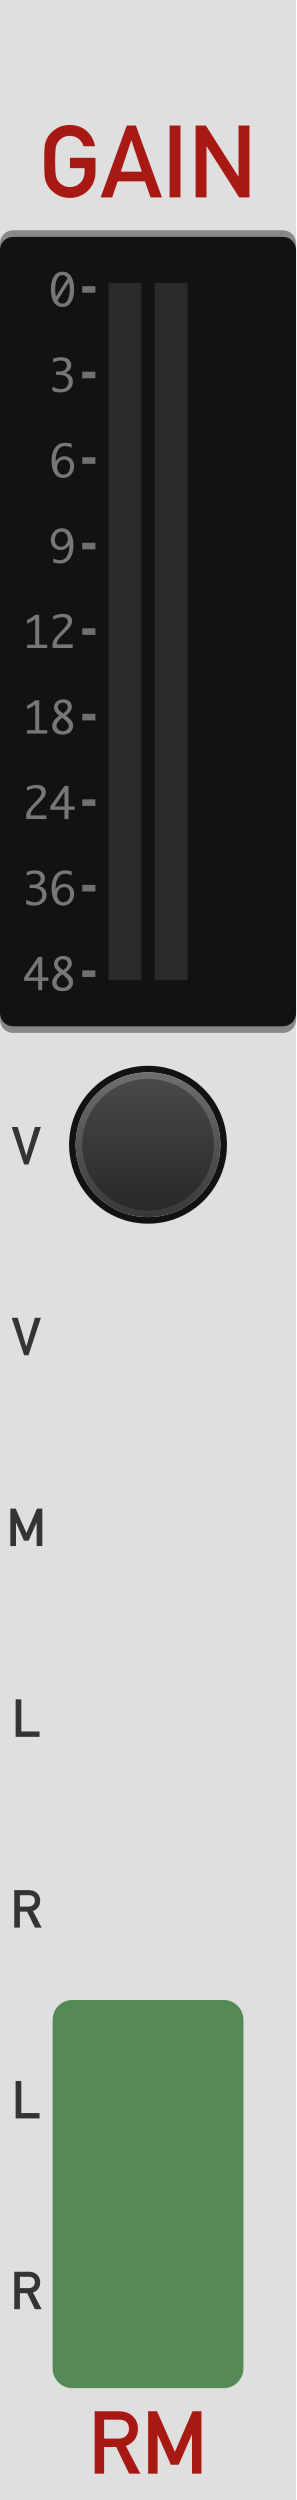
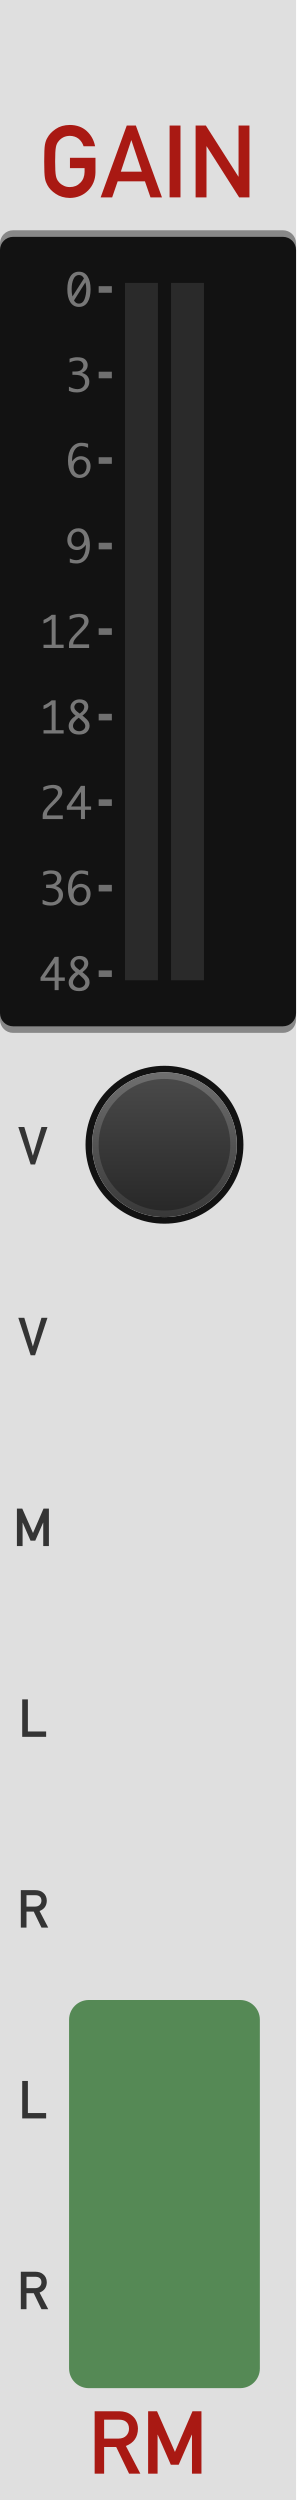
<svg xmlns="http://www.w3.org/2000/svg" xmlns:xlink="http://www.w3.org/1999/xlink" version="1.1" width="45" height="380" viewBox="0 0 45 380" id="svg181">
  <style id="style2">

    text.title {
      fill: #a91913;
      font-family: 'DIN Alternate';
      font-size: 11.5pt;
    }
    text.logo {
      fill: #a91913;
      font-family: 'DIN Alternate';
      font-size: 10pt;
    }
    text.big-label {
      fill: #343434;
      font-family: 'DIN Alternate';
      font-size: 7.5pt;
    }
    text.label {
      fill: #343434;
      font-family: 'DIN Alternate';
      font-size: 6pt;
    }
    text.white-label {
      fill: #dfdfdf;
      font-family: 'DIN Alternate';
      font-size: 6pt;
    }

    .background {
      fill: #dfdfdf;
    }
    .polyphonic {
      fill: #558955;
    }
    .monophonic {
      fill: #636c9d;
    }

    polyline.icon {
      stroke: #343434;
      stroke-width: 1.2;
      fill: none;
    }
    polyline.connect {
      stroke: #343434;
      stroke-width: 1;
      fill: none;
    }

    rect.lcd-bg {
      fill: #121212;
    }
    rect.lcd-bg-frame {
      fill: #888888;
    }
    rect.lcd-bg-accent {
      fill: #2a2a2a;
    }
    text.lcd-label {
      fill: #777777;
      font-family: 'Monaco';
      font-size: 5pt;
    }
    polyline.lcd-tick {
      stroke: #707070;
      stroke-width: 1;
      fill: none;
    }

    .blueprint {
      stroke: #838598;
      fill: none;
    }

  </style>
  <defs id="defs105">
    <linearGradient id="smallKnobLight" x1="0%" y1="0%" x2="0%" y2="100%">
      <stop offset="0%" stop-color="#6f6f6f" id="stop4" />
      <stop offset="100%" stop-color="#383838" id="stop6" />
    </linearGradient>
    <linearGradient id="smallKnobDark" x1="0%" y1="0%" x2="0%" y2="100%">
      <stop offset="0%" stop-color="#494949" id="stop9" />
      <stop offset="100%" stop-color="#282828" id="stop11" />
    </linearGradient>
    <linearGradient id="bigKnobLight" x1="0%" y1="0%" x2="0%" y2="100%">
      <stop offset="0%" stop-color="#888" id="stop14" />
      <stop offset="100%" stop-color="#333" id="stop16" />
    </linearGradient>
    <linearGradient id="bigKnobDark" x1="0%" y1="0%" x2="0%" y2="100%">
      <stop offset="0%" stop-color="#5c5c5c" id="stop19" />
      <stop offset="100%" stop-color="#282828" id="stop21" />
    </linearGradient>
    <symbol id="knob18">
      <g transform="translate(9 9)" id="g30">
        <circle r="8.5" stroke="#222" fill="none" id="circle24" />
        <circle r="8" fill="url('#smallKnobLight')" id="circle26" />
        <circle r="7" fill="url('#smallKnobDark')" id="circle28" />
      </g>
    </symbol>
    <symbol id="knob24">
      <g transform="translate(12 12)" id="g39">
        <circle r="11.5" stroke="#121212" fill="none" id="circle33" />
        <circle r="11" fill="url('#smallKnobLight')" id="circle35" />
        <circle r="10" fill="url('#smallKnobDark')" id="circle37" />
      </g>
    </symbol>
    <symbol id="knob45">
      <g transform="translate(22.5 22.5)" id="g46">
        <circle r="22" fill="url('#bigKnobDark')" id="circle42" />
        <circle r="20" fill="url('#bigKnobLight')" id="circle44" />
      </g>
    </symbol>
    <symbol id="toggleButton">
      <g transform="translate(9 9)" id="g49" />
    </symbol>
    <symbol id="port">
      <g transform="translate(12 12)" id="g52" />
    </symbol>
    <symbol id="hswitch14">
      <g transform="translate(12 7)" id="g55" />
    </symbol>
    <symbol id="meter-strip">
      <g transform="translate(20 4)" id="g102">
        <rect x="-6" y="-1" width="5" height="106" class="lcd-bg-accent" id="rect58" />
        <rect x="1" y="-1" width="5" height="106" class="lcd-bg-accent" id="rect60" />
        <g transform="translate(-11 2.5)" id="g80">
          <text x="0" y="0" class="lcd-label" text-anchor="end" id="text62">0</text>
          <text x="0" y="13" class="lcd-label" text-anchor="end" id="text64">3</text>
          <text x="0" y="26" class="lcd-label" text-anchor="end" id="text66">6</text>
          <text x="0" y="39" class="lcd-label" text-anchor="end" id="text68">9</text>
          <text x="0" y="52" class="lcd-label" text-anchor="end" id="text70">12</text>
          <text x="0" y="65" class="lcd-label" text-anchor="end" id="text72">18</text>
          <text x="0" y="78" class="lcd-label" text-anchor="end" id="text74">24</text>
          <text x="0" y="91" class="lcd-label" text-anchor="end" id="text76">36</text>
          <text x="0" y="104" class="lcd-label" text-anchor="end" id="text78">48</text>
        </g>
        <g transform="translate(-10 0)" id="g100">
          <polyline points="0   0 2   0" class="lcd-tick" id="polyline82" />
          <polyline points="0  13 2  13" class="lcd-tick" id="polyline84" />
          <polyline points="0  26 2  26" class="lcd-tick" id="polyline86" />
          <polyline points="0  39 2  39" class="lcd-tick" id="polyline88" />
          <polyline points="0  52 2  52" class="lcd-tick" id="polyline90" />
          <polyline points="0  65 2  65" class="lcd-tick" id="polyline92" />
          <polyline points="0  78 2  78" class="lcd-tick" id="polyline94" />
          <polyline points="0  91 2  91" class="lcd-tick" id="polyline96" />
          <polyline points="0 104 2 104" class="lcd-tick" id="polyline98" />
        </g>
      </g>
    </symbol>
    <linearGradient xlink:href="#smallKnobLight" id="linearGradient272" x1="-11" y1="-11" x2="-11" y2="11" gradientUnits="userSpaceOnUse" />
    <linearGradient xlink:href="#smallKnobDark" id="linearGradient274" x1="-10" y1="-10" x2="-10" y2="10" gradientUnits="userSpaceOnUse" />
  </defs>
  <path id="rect107" style="fill:#dfdfdf" d="M 0,0 H 45 V 380 H 0 Z" class="background" />
  <g aria-label="GAIN" id="text109" style="font-size:15.333px;font-family:'DIN Alternate';text-anchor:middle;fill:#a91913" class="title">
    <path d="m 10.633,25.553 h 2.224 v 0.569 q -0.015,1.026 -0.644,1.655 -0.629,0.659 -1.595,0.659 -0.584,0 -1.003,-0.247 Q 9.188,27.979 8.926,27.642 8.604,27.29 8.499,26.721 8.38,26.152 8.38,24.542 q 0,-1.61 0.12,-2.194 0.105,-0.554 0.427,-0.906 0.262,-0.337 0.689,-0.562 0.419,-0.217 1.003,-0.232 0.794,0.015 1.348,0.457 0.532,0.464 0.734,1.123 h 1.752 q -0.262,-1.37 -1.258,-2.299 -0.996,-0.921 -2.576,-0.936 -1.288,0.015 -2.149,0.614 -0.876,0.591 -1.273,1.348 -0.247,0.397 -0.367,1.041 -0.112,0.644 -0.112,2.546 0,1.872 0.112,2.531 0.06,0.352 0.15,0.584 0.097,0.225 0.217,0.472 0.397,0.756 1.273,1.333 0.861,0.599 2.149,0.629 1.67,-0.03 2.77,-1.131 1.093,-1.108 1.123,-2.748 v -2.224 h -3.878 z" style="font-size:15.333px;font-family:'DIN Alternate';text-anchor:middle;fill:#a91913" id="path354" />
    <path d="m 18.367,26.092 1.58,-4.769 h 0.03 l 1.58,4.769 z M 22.874,30 h 1.744 L 20.651,19.084 H 19.266 L 15.298,30 h 1.752 l 0.839,-2.441 h 4.14 z" style="font-size:15.333px;font-family:'DIN Alternate';text-anchor:middle;fill:#a91913" id="path356" />
    <path d="M 25.779,30 H 27.434 V 19.084 h -1.655 z" style="font-size:15.333px;font-family:'DIN Alternate';text-anchor:middle;fill:#a91913" id="path358" />
    <path d="m 29.732,30 h 1.655 v -7.757 h 0.03 L 36.351,30 H 37.916 V 19.084 h -1.655 v 7.757 h -0.03 l -4.941,-7.757 h -1.557 z" style="font-size:15.333px;font-family:'DIN Alternate';text-anchor:middle;fill:#a91913" id="path360" />
  </g>
  <g aria-label="RM" id="text111" style="font-size:13.333px;font-family:'DIN Alternate';text-anchor:middle;fill:#a91913" class="logo">
    <path d="m 15.827,367.79 h 2.253 q 0.69,0 1.055,0.293 0.462,0.332 0.475,1.074 0,0.618 -0.397,1.042 -0.404,0.456 -1.211,0.469 H 15.827 Z M 14.388,376 h 1.439 v -4.056 h 1.836 L 19.622,376 h 1.712 l -2.201,-4.212 q 1.81,-0.697 1.836,-2.63 -0.039,-1.315 -0.944,-2.025 -0.749,-0.625 -1.934,-0.625 h -3.704 z" style="font-size:13.333px;font-family:'DIN Alternate';text-anchor:middle;fill:#a91913" id="path349" />
    <path d="m 22.513,376 h 1.439 v -5.918 h 0.026 l 1.986,4.557 h 1.198 l 1.986,-4.557 h 0.033 V 376 h 1.439 v -9.492 h -1.361 l -2.669,6.185 v 0 l -2.721,-6.185 h -1.354 z" style="font-size:13.333px;font-family:'DIN Alternate';text-anchor:middle;fill:#a91913" id="path351" />
  </g>
  <path id="rect113" style="fill:#888888" d="m 2,35 h 41 c 1.108,0 2,0.892 2,2 v 118 c 0,1.108 -0.892,2 -2,2 H 2 c -1.108,0 -2,-0.892 -2,-2 V 37 c 0,-1.108 0.892,-2 2,-2 z" class="lcd-bg-frame" />
  <path id="rect115" style="fill:#121212" d="m 2,36 h 41 c 1.108,0 2,0.892 2,2 v 116 c 0,1.108 -0.892,2 -2,2 H 2 c -1.108,0 -2,-0.892 -2,-2 V 38 c 0,-1.108 0.892,-2 2,-2 z" class="lcd-bg" />
-   <g transform="translate(4,174)" id="g119">
+   <g transform="translate(5,174)" id="g119">
    <g aria-label="V" id="text117" style="font-size:8px;font-family:'DIN Alternate';text-anchor:middle;fill:#343434" class="label">
      <path d="m -0.34,3 h 0.672 L 2.215,-2.695 H 1.301 L 0.004,1.641 h -0.016 L -1.305,-2.695 H -2.219 Z" style="font-size:8px;font-family:'DIN Alternate';text-anchor:middle;fill:#343434" id="path383" />
    </g>
  </g>
-   <g transform="translate(4,203)" id="g123">
+   <g transform="translate(5,203)" id="g123">
    <g aria-label="V" id="text121" style="font-size:8px;font-family:'DIN Alternate';text-anchor:middle;fill:#343434" class="label">
      <path d="m -0.34,3 h 0.672 L 2.215,-2.695 H 1.301 L 0.004,1.641 h -0.016 L -1.305,-2.695 H -2.219 Z" style="font-size:8px;font-family:'DIN Alternate';text-anchor:middle;fill:#343434" id="path380" />
    </g>
  </g>
-   <g transform="translate(4,232)" id="g127">
+   <g transform="translate(5,232)" id="g127">
    <g aria-label="M" id="text125" style="font-size:8px;font-family:'DIN Alternate';text-anchor:middle;fill:#343434" class="label">
      <path d="m -2.43,3 h 0.863 v -3.551 h 0.016 L -0.359,2.184 h 0.719 l 1.191,-2.734 h 0.02 V 3 H 2.434 V -2.695 H 1.617 L 0.016,1.016 v 0 l -1.633,-3.711 h -0.812 z" style="font-size:8px;font-family:'DIN Alternate';text-anchor:middle;fill:#343434" id="path377" />
    </g>
  </g>
-   <g transform="translate(4,261)" id="g131">
+   <g transform="translate(5,261)" id="g131">
    <g aria-label="L" id="text129" style="font-size:8px;font-family:'DIN Alternate';text-anchor:middle;fill:#343434" class="label">
      <path d="M -1.625,3 H 2.012 V 2.184 H -0.762 V -2.695 H -1.625 Z" style="font-size:8px;font-family:'DIN Alternate';text-anchor:middle;fill:#343434" id="path374" />
    </g>
  </g>
-   <g transform="translate(4,290)" id="g135">
+   <g transform="translate(5,290)" id="g135">
    <g aria-label="R" id="text133" style="font-size:8px;font-family:'DIN Alternate';text-anchor:middle;fill:#343434" class="label">
      <path d="m -0.973,-1.926 h 1.352 q 0.414,0 0.633,0.176 0.277,0.199 0.285,0.645 0,0.371 -0.238,0.625 -0.242,0.273 -0.727,0.281 h -1.305 z M -1.836,3 h 0.863 V 0.566 h 1.102 L 1.305,3 H 2.332 L 1.012,0.473 Q 2.098,0.055 2.113,-1.105 2.09,-1.895 1.547,-2.32 q -0.449,-0.375 -1.16,-0.375 H -1.836 Z" style="font-size:8px;font-family:'DIN Alternate';text-anchor:middle;fill:#343434" id="path371" />
    </g>
  </g>
-   <g transform="translate(4,319)" id="g139">
+   <g transform="translate(5,319)" id="g139">
    <g aria-label="L" id="text137" style="font-size:8px;font-family:'DIN Alternate';text-anchor:middle;fill:#343434" class="label">
      <path d="M -1.625,3 H 2.012 V 2.184 H -0.762 V -2.695 H -1.625 Z" style="font-size:8px;font-family:'DIN Alternate';text-anchor:middle;fill:#343434" id="path368" />
    </g>
  </g>
-   <g transform="translate(4,348)" id="g143">
+   <g transform="translate(5,348)" id="g143">
    <g aria-label="R" id="text141" style="font-size:8px;font-family:'DIN Alternate';text-anchor:middle;fill:#343434" class="label">
      <path d="m -0.973,-1.926 h 1.352 q 0.414,0 0.633,0.176 0.277,0.199 0.285,0.645 0,0.371 -0.238,0.625 -0.242,0.273 -0.727,0.281 h -1.305 z M -1.836,3 h 0.863 V 0.566 h 1.102 L 1.305,3 H 2.332 L 1.012,0.473 Q 2.098,0.055 2.113,-1.105 2.09,-1.895 1.547,-2.32 q -0.449,-0.375 -1.16,-0.375 H -1.836 Z" style="font-size:8px;font-family:'DIN Alternate';text-anchor:middle;fill:#343434" id="path365" />
    </g>
  </g>
-   <g id="use147" transform="translate(2.5,40)">
+   <g id="use147" transform="translate(5,40)">
    <g transform="translate(20,4)" id="g258">
      <path id="rect214" style="fill:#2a2a2a" d="m -6,-1 h 5 v 106 h -5 z" class="lcd-bg-accent" />
      <path id="rect216" style="fill:#2a2a2a" d="M 1,-1 H 6 V 105 H 1 Z" class="lcd-bg-accent" />
      <g transform="translate(-11,2.5)" id="g236">
        <g aria-label="0" id="text218" style="font-size:6.667px;font-family:Monaco;text-anchor:end;fill:#777777" class="lcd-label">
          <path d="m -1.999,-5.202 q 0.863,0 1.315,0.726 0.452,0.723 0.452,1.95 0,1.23 -0.452,1.956 -0.452,0.723 -1.315,0.723 -0.859,0 -1.315,-0.723 -0.452,-0.726 -0.452,-1.956 0,-1.227 0.452,-1.95 0.456,-0.726 1.315,-0.726 z m -0.986,3.757 1.748,-2.738 q -0.166,-0.303 -0.361,-0.407 -0.192,-0.107 -0.4,-0.107 -0.544,0 -0.827,0.605 -0.283,0.602 -0.283,1.53 0,0.212 0.013,0.456 0.013,0.244 0.111,0.661 z m 1.966,-2.135 -1.735,2.754 q 0.14,0.238 0.322,0.358 0.182,0.117 0.407,0.117 0.618,0 0.879,-0.69 0.26,-0.693 0.26,-1.536 0,-0.521 -0.133,-1.003 z" style="font-size:6.667px;font-family:Monaco;text-anchor:end;fill:#777777" id="path301" />
        </g>
        <g aria-label="3" id="text220" style="font-size:6.667px;font-family:Monaco;text-anchor:end;fill:#777777" class="lcd-label">
          <path d="m -3.525,12.909 v -0.638 q 0.745,0.378 1.292,0.378 0.501,0 0.827,-0.303 0.329,-0.306 0.329,-0.785 0,-0.482 -0.361,-0.785 -0.358,-0.303 -1.221,-0.303 H -2.995 V 9.969 h 0.465 q 0.635,0 0.918,-0.283 0.283,-0.286 0.283,-0.635 0,-0.316 -0.231,-0.531 -0.231,-0.218 -0.71,-0.218 -0.537,0 -1.156,0.303 V 8.029 q 0.618,-0.231 1.133,-0.231 0.921,0 1.27,0.365 0.352,0.361 0.352,0.827 0,0.345 -0.186,0.648 -0.186,0.303 -0.684,0.54 0.439,0.13 0.664,0.319 0.225,0.189 0.339,0.446 0.117,0.257 0.117,0.576 0,0.71 -0.527,1.172 -0.524,0.462 -1.357,0.462 -0.241,0 -0.527,-0.036 -0.283,-0.036 -0.693,-0.208 z" style="font-size:6.667px;font-family:Monaco;text-anchor:end;fill:#777777" id="path304" />
        </g>
        <g aria-label="6" id="text222" style="font-size:6.667px;font-family:Monaco;text-anchor:end;fill:#777777" class="lcd-label">
          <path d="m -3.047,23.63 q 0.234,-0.348 0.579,-0.566 0.348,-0.221 0.765,-0.221 0.394,0 0.745,0.192 0.355,0.192 0.54,0.537 0.186,0.342 0.186,0.798 0,0.719 -0.462,1.253 -0.459,0.531 -1.211,0.531 -0.885,0 -1.325,-0.739 -0.436,-0.742 -0.436,-1.885 0,-1.263 0.557,-1.995 0.557,-0.736 1.507,-0.736 0.511,0 0.993,0.15 v 0.612 q -0.54,-0.257 -1.019,-0.257 -0.677,0 -1.048,0.622 Q -3.047,22.546 -3.047,23.5 Z m 1.188,2.018 q 0.244,0 0.492,-0.143 0.247,-0.146 0.387,-0.446 0.143,-0.303 0.143,-0.658 0,-0.462 -0.241,-0.758 -0.238,-0.296 -0.68,-0.296 -0.459,0 -0.755,0.345 -0.293,0.342 -0.293,0.833 0,0.495 0.286,0.811 0.29,0.312 0.661,0.312 z" style="font-size:6.667px;font-family:Monaco;text-anchor:end;fill:#777777" id="path307" />
        </g>
        <g aria-label="9" id="text224" style="font-size:6.667px;font-family:Monaco;text-anchor:end;fill:#777777" class="lcd-label">
          <path d="m -0.951,36.318 q -0.234,0.348 -0.583,0.57 -0.345,0.218 -0.762,0.218 -0.394,0 -0.749,-0.189 -0.352,-0.192 -0.537,-0.537 -0.186,-0.345 -0.186,-0.801 0,-0.716 0.459,-1.247 0.462,-0.534 1.214,-0.534 0.885,0 1.322,0.742 0.439,0.739 0.439,1.882 0,1.263 -0.557,1.999 -0.557,0.732 -1.507,0.732 -0.511,0 -0.993,-0.153 v -0.609 q 0.54,0.254 1.019,0.254 0.677,0 1.048,-0.622 0.371,-0.622 0.371,-1.576 z M -2.139,34.303 q -0.244,0 -0.492,0.146 -0.247,0.143 -0.391,0.443 -0.14,0.299 -0.14,0.658 0,0.459 0.238,0.755 0.241,0.296 0.684,0.296 0.459,0 0.752,-0.342 0.296,-0.345 0.296,-0.833 0,-0.495 -0.29,-0.807 -0.286,-0.316 -0.658,-0.316 z" style="font-size:6.667px;font-family:Monaco;text-anchor:end;fill:#777777" id="path310" />
        </g>
        <g aria-label="12" id="text226" style="font-size:6.667px;font-family:Monaco;text-anchor:end;fill:#777777" class="lcd-label">
          <path d="m -6.146,51.495 v -3.9 q -0.273,0.218 -0.531,0.371 -0.257,0.153 -0.706,0.312 v -0.547 q 0.713,-0.303 1.237,-0.785 h 0.605 v 4.548 h 1.214 V 52 h -3.057 v -0.505 z" style="font-size:6.667px;font-family:Monaco;text-anchor:end;fill:#777777" id="path313" />
          <path d="M -0.456,52 H -3.512 v -0.557 q 0,-0.215 0.088,-0.459 0.088,-0.247 0.335,-0.553 0.247,-0.306 0.524,-0.589 l 0.345,-0.352 q 0.104,-0.107 0.456,-0.498 0.352,-0.391 0.462,-0.599 0.114,-0.208 0.114,-0.41 0,-0.326 -0.26,-0.501 -0.26,-0.179 -0.586,-0.179 -0.186,0 -0.417,0.042 -0.228,0.042 -0.4,0.101 -0.173,0.055 -0.56,0.231 v -0.537 q 0.41,-0.195 0.82,-0.267 0.413,-0.075 0.68,-0.075 0.394,0 0.723,0.13 0.332,0.127 0.492,0.397 0.163,0.27 0.163,0.576 0,0.342 -0.208,0.7 -0.205,0.358 -0.778,0.921 l -0.371,0.368 -0.312,0.306 q -0.296,0.299 -0.479,0.579 -0.182,0.28 -0.202,0.667 h 2.428 z" style="font-size:6.667px;font-family:Monaco;text-anchor:end;fill:#777777" id="path315" />
        </g>
        <g aria-label="18" id="text228" style="font-size:6.667px;font-family:Monaco;text-anchor:end;fill:#777777" class="lcd-label">
          <path d="m -6.146,64.495 v -3.9 q -0.273,0.218 -0.531,0.371 -0.257,0.153 -0.706,0.312 v -0.547 q 0.713,-0.303 1.237,-0.785 h 0.605 v 4.548 h 1.214 V 65 h -3.057 v -0.505 z" style="font-size:6.667px;font-family:Monaco;text-anchor:end;fill:#777777" id="path318" />
          <path d="m -2.503,62.275 -0.111,-0.081 q -0.231,-0.163 -0.452,-0.479 -0.221,-0.319 -0.221,-0.7 0,-0.505 0.397,-0.859 0.397,-0.358 1.009,-0.358 0.374,0 0.674,0.137 0.299,0.133 0.462,0.397 0.163,0.264 0.163,0.576 0,0.215 -0.075,0.417 -0.075,0.199 -0.225,0.397 -0.146,0.195 -0.586,0.553 l 0.273,0.218 q 0.479,0.391 0.645,0.674 0.166,0.283 0.166,0.635 0,0.547 -0.397,0.951 -0.397,0.4 -1.191,0.4 -0.798,0 -1.195,-0.374 -0.397,-0.378 -0.397,-0.934 0,-0.83 1.061,-1.569 z m 0.622,-0.309 q 0.459,-0.348 0.573,-0.583 0.117,-0.234 0.117,-0.436 0,-0.244 -0.215,-0.443 -0.215,-0.202 -0.553,-0.202 -0.365,0 -0.557,0.218 -0.189,0.218 -0.189,0.452 0,0.228 0.16,0.43 0.16,0.202 0.511,0.452 z m -0.166,0.632 q -0.859,0.661 -0.859,1.237 0,0.342 0.283,0.576 0.283,0.234 0.671,0.234 0.355,0 0.635,-0.225 0.28,-0.225 0.28,-0.56 0,-0.329 -0.342,-0.667 -0.339,-0.339 -0.472,-0.443 z" style="font-size:6.667px;font-family:Monaco;text-anchor:end;fill:#777777" id="path320" />
        </g>
        <g aria-label="24" id="text230" style="font-size:6.667px;font-family:Monaco;text-anchor:end;fill:#777777" class="lcd-label">
          <path d="m -4.453,78 h -3.057 v -0.557 q 0,-0.215 0.088,-0.459 0.088,-0.247 0.335,-0.553 0.247,-0.306 0.524,-0.589 l 0.345,-0.352 q 0.104,-0.107 0.456,-0.498 0.352,-0.391 0.462,-0.599 0.114,-0.208 0.114,-0.41 0,-0.326 -0.26,-0.501 -0.26,-0.179 -0.586,-0.179 -0.186,0 -0.417,0.042 -0.228,0.042 -0.4,0.101 -0.173,0.055 -0.56,0.231 v -0.537 q 0.41,-0.195 0.82,-0.267 0.413,-0.075 0.68,-0.075 0.394,0 0.723,0.13 0.332,0.127 0.492,0.397 0.163,0.27 0.163,0.576 0,0.342 -0.208,0.7 -0.205,0.358 -0.778,0.921 l -0.371,0.368 -0.312,0.306 q -0.296,0.299 -0.479,0.579 -0.182,0.28 -0.202,0.667 h 2.428 z" style="font-size:6.667px;font-family:Monaco;text-anchor:end;fill:#777777" id="path323" />
          <path d="m -1.696,78 v -1.413 h -2.145 v -0.508 l 2.145,-3.132 h 0.609 v 3.132 h 0.934 V 76.587 H -1.087 V 78 Z m 0,-1.921 v -2.214 l -1.501,2.214 z" style="font-size:6.667px;font-family:Monaco;text-anchor:end;fill:#777777" id="path325" />
        </g>
        <g aria-label="36" id="text232" style="font-size:6.667px;font-family:Monaco;text-anchor:end;fill:#777777" class="lcd-label">
          <path d="m -7.523,90.909 v -0.638 q 0.745,0.378 1.292,0.378 0.501,0 0.827,-0.303 0.329,-0.306 0.329,-0.785 0,-0.482 -0.361,-0.785 -0.358,-0.303 -1.221,-0.303 h -0.335 v -0.505 h 0.465 q 0.635,0 0.918,-0.283 0.283,-0.286 0.283,-0.635 0,-0.316 -0.231,-0.531 -0.231,-0.218 -0.71,-0.218 -0.537,0 -1.156,0.303 v -0.576 q 0.618,-0.231 1.133,-0.231 0.921,0 1.27,0.365 0.352,0.361 0.352,0.827 0,0.345 -0.186,0.648 -0.186,0.303 -0.684,0.54 0.439,0.13 0.664,0.319 0.225,0.189 0.339,0.446 0.117,0.257 0.117,0.576 0,0.71 -0.527,1.172 -0.524,0.462 -1.357,0.462 -0.241,0 -0.527,-0.036 -0.283,-0.036 -0.693,-0.208 z" style="font-size:6.667px;font-family:Monaco;text-anchor:end;fill:#777777" id="path328" />
          <path d="m -3.047,88.63 q 0.234,-0.348 0.579,-0.566 0.348,-0.221 0.765,-0.221 0.394,0 0.745,0.192 0.355,0.192 0.54,0.537 0.186,0.342 0.186,0.798 0,0.719 -0.462,1.253 -0.459,0.531 -1.211,0.531 -0.885,0 -1.325,-0.739 -0.436,-0.742 -0.436,-1.885 0,-1.263 0.557,-1.995 0.557,-0.736 1.507,-0.736 0.511,0 0.993,0.15 v 0.612 q -0.54,-0.257 -1.019,-0.257 -0.677,0 -1.048,0.622 Q -3.047,87.546 -3.047,88.5 Z m 1.188,2.018 q 0.244,0 0.492,-0.143 0.247,-0.146 0.387,-0.446 0.143,-0.303 0.143,-0.658 0,-0.462 -0.241,-0.758 -0.238,-0.296 -0.68,-0.296 -0.459,0 -0.755,0.345 -0.293,0.342 -0.293,0.833 0,0.495 0.286,0.811 0.29,0.312 0.661,0.312 z" style="font-size:6.667px;font-family:Monaco;text-anchor:end;fill:#777777" id="path330" />
        </g>
        <g aria-label="48" id="text234" style="font-size:6.667px;font-family:Monaco;text-anchor:end;fill:#777777" class="lcd-label">
          <path d="m -5.693,104 v -1.413 h -2.145 v -0.508 l 2.145,-3.132 h 0.609 v 3.132 h 0.934 v 0.508 H -5.085 V 104 Z m 0,-1.921 v -2.214 l -1.501,2.214 z" style="font-size:6.667px;font-family:Monaco;text-anchor:end;fill:#777777" id="path333" />
          <path d="m -2.503,101.275 -0.111,-0.081 q -0.231,-0.163 -0.452,-0.479 -0.221,-0.319 -0.221,-0.7 0,-0.505 0.397,-0.859 0.397,-0.358 1.009,-0.358 0.374,0 0.674,0.137 0.299,0.133 0.462,0.397 0.163,0.264 0.163,0.576 0,0.215 -0.075,0.417 -0.075,0.199 -0.225,0.397 -0.146,0.195 -0.586,0.553 l 0.273,0.218 q 0.479,0.391 0.645,0.674 0.166,0.283 0.166,0.635 0,0.547 -0.397,0.951 -0.397,0.4 -1.191,0.4 -0.798,0 -1.195,-0.374 -0.397,-0.378 -0.397,-0.934 0,-0.83 1.061,-1.569 z m 0.622,-0.309 q 0.459,-0.348 0.573,-0.583 0.117,-0.234 0.117,-0.436 0,-0.244 -0.215,-0.443 -0.215,-0.202 -0.553,-0.202 -0.365,0 -0.557,0.218 -0.189,0.218 -0.189,0.452 0,0.228 0.16,0.43 0.16,0.202 0.511,0.452 z m -0.166,0.632 q -0.859,0.661 -0.859,1.237 0,0.342 0.283,0.576 0.283,0.234 0.671,0.234 0.355,0 0.635,-0.225 0.28,-0.225 0.28,-0.56 0,-0.329 -0.342,-0.667 -0.339,-0.339 -0.472,-0.443 z" style="font-size:6.667px;font-family:Monaco;text-anchor:end;fill:#777777" id="path335" />
        </g>
      </g>
      <g transform="translate(-10)" id="g256">
        <path id="polyline238" style="fill:none;stroke:#707070;stroke-width:1" d="M 0,0 H 2" class="lcd-tick" />
        <path id="polyline240" style="fill:none;stroke:#707070;stroke-width:1" d="M 0,13 H 2" class="lcd-tick" />
        <path id="polyline242" style="fill:none;stroke:#707070;stroke-width:1" d="M 0,26 H 2" class="lcd-tick" />
        <path id="polyline244" style="fill:none;stroke:#707070;stroke-width:1" d="M 0,39 H 2" class="lcd-tick" />
        <path id="polyline246" style="fill:none;stroke:#707070;stroke-width:1" d="M 0,52 H 2" class="lcd-tick" />
        <path id="polyline248" style="fill:none;stroke:#707070;stroke-width:1" d="M 0,65 H 2" class="lcd-tick" />
        <path id="polyline250" style="fill:none;stroke:#707070;stroke-width:1" d="M 0,78 H 2" class="lcd-tick" />
        <path id="polyline252" style="fill:none;stroke:#707070;stroke-width:1" d="M 0,91 H 2" class="lcd-tick" />
        <path id="polyline254" style="fill:none;stroke:#707070;stroke-width:1" d="M 0,104 H 2" class="lcd-tick" />
      </g>
    </g>
  </g>
-   <g id="use151" transform="translate(10.5,162)">
+   <g id="use151" transform="translate(13,162)">
    <g transform="translate(12,12)" id="g268">
      <path id="circle262" style="fill:none;stroke:#121212" d="M 11.5,0 A 11.5,11.5 0 0 1 0,11.5 11.5,11.5 0 0 1 -11.5,0 11.5,11.5 0 0 1 0,-11.5 11.5,11.5 0 0 1 11.5,0 Z" />
      <path id="circle264" style="fill:url(#linearGradient272)" d="M 11,0 A 11,11 0 0 1 0,11 11,11 0 0 1 -11,0 11,11 0 0 1 0,-11 11,11 0 0 1 11,0 Z" />
      <path id="circle266" style="fill:url(#linearGradient274)" d="M 10,0 A 10,10 0 0 1 0,10 10,10 0 0 1 -10,0 10,10 0 0 1 0,-10 10,10 0 0 1 10,0 Z" />
    </g>
  </g>
-   <g id="use155" transform="translate(10.5,191)">
+   <g id="use155" transform="translate(13,191)">
    <g transform="translate(12,12)" id="g276" />
  </g>
-   <g id="use159" transform="translate(13.5,223)">
+   <g id="use159" transform="translate(16,223)">
    <g transform="translate(9,9)" id="g280" />
  </g>
-   <g id="use163" transform="translate(10.5,249)">
+   <g id="use163" transform="translate(13,249)">
    <g transform="translate(12,12)" id="g284" />
  </g>
-   <g id="use167" transform="translate(10.5,278)">
+   <g id="use167" transform="translate(13,278)">
    <g transform="translate(12,12)" id="g288" />
  </g>
-   <path id="rect171" style="fill:#558955" d="m 11,304 h 23 c 1.662,0 3,1.338 3,3 v 53 c 0,1.662 -1.338,3 -3,3 H 11 c -1.662,0 -3,-1.338 -3,-3 v -53 c 0,-1.662 1.338,-3 3,-3 z" class="polyphonic" />
-   <g id="use173" transform="translate(10.5,307)">
+   <path id="rect171" style="fill:#558955" d="m 13.5,304 h 23 c 1.662,0 3,1.338 3,3 v 53 c 0,1.662 -1.338,3 -3,3 h -23 c -1.662,0 -3,-1.338 -3,-3 v -53 c 0,-1.662 1.338,-3 3,-3 z" class="polyphonic" />
+   <g id="use173" transform="translate(13,307)">
    <g transform="translate(12,12)" id="g210" />
  </g>
-   <g id="use177" transform="translate(10.5,336)">
+   <g id="use177" transform="translate(13,336)">
    <g transform="translate(12,12)" id="g292" />
  </g>
</svg>
